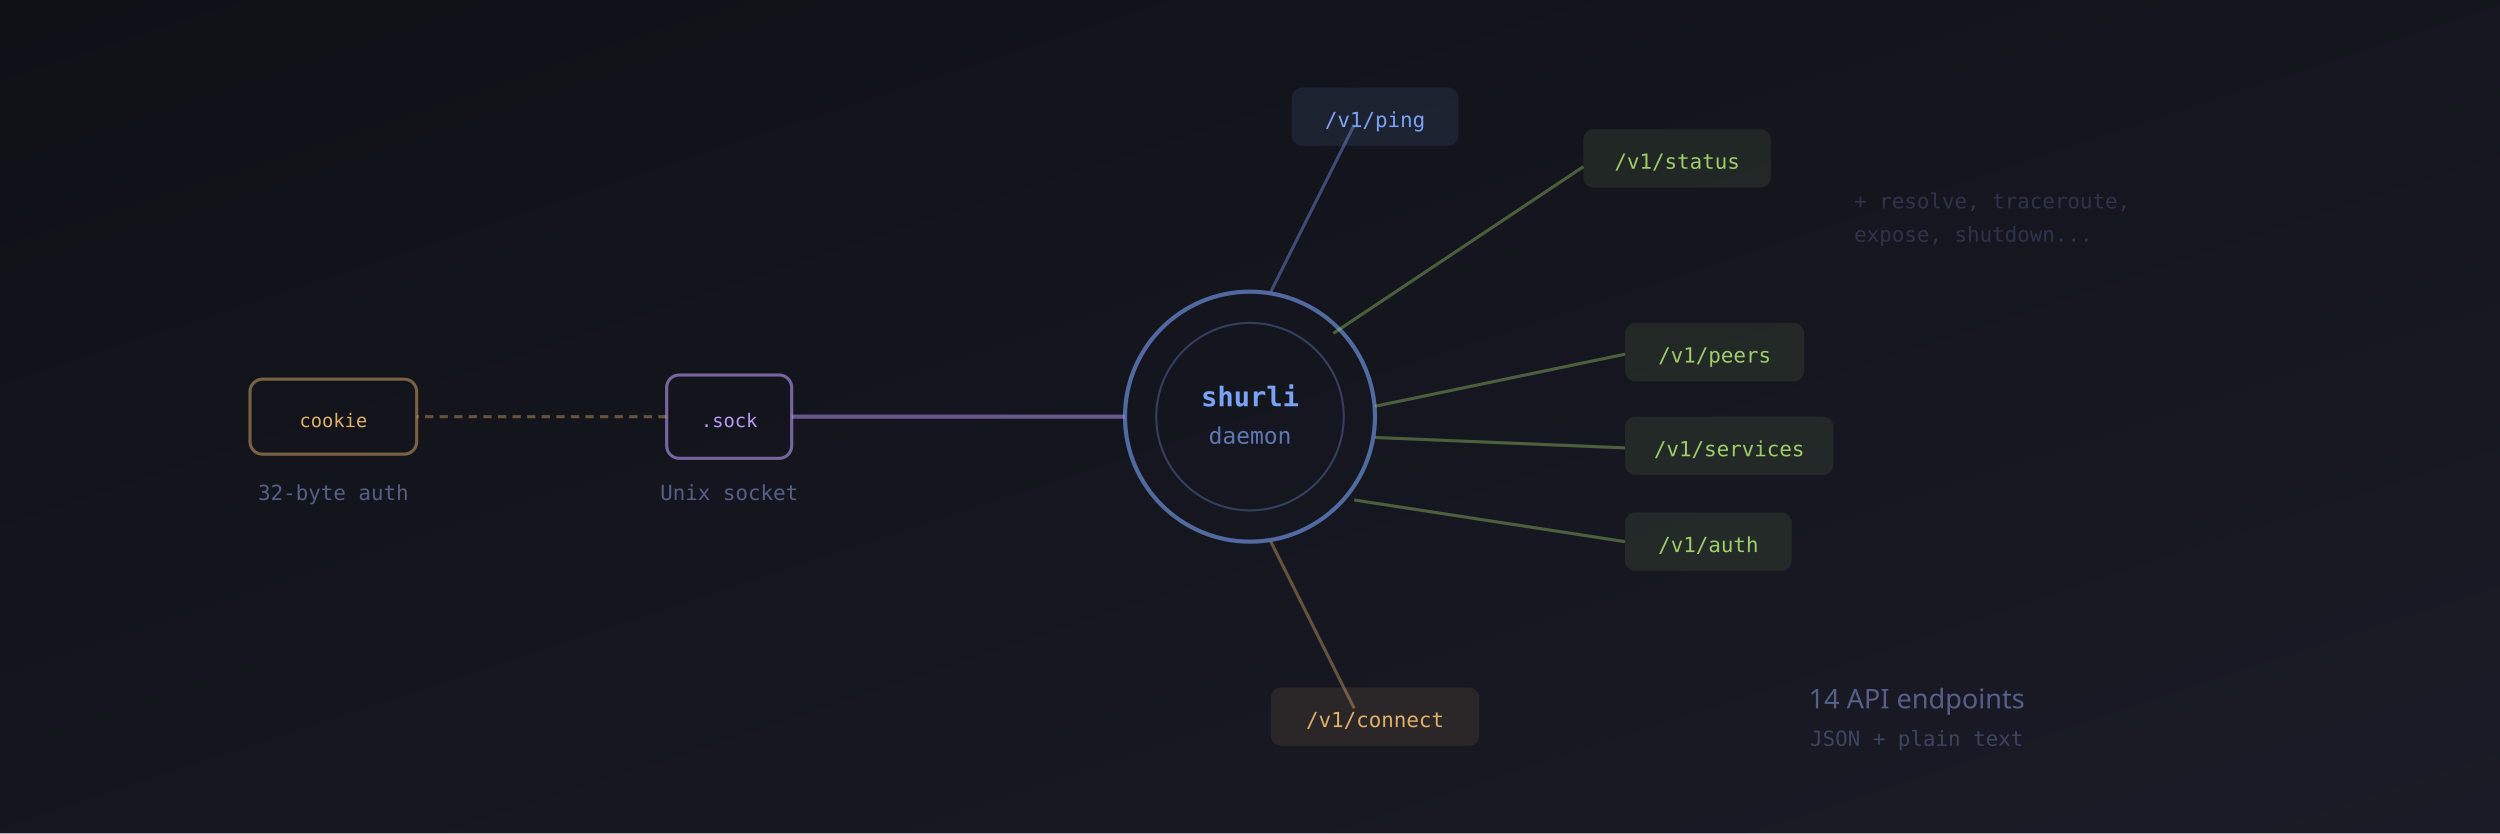
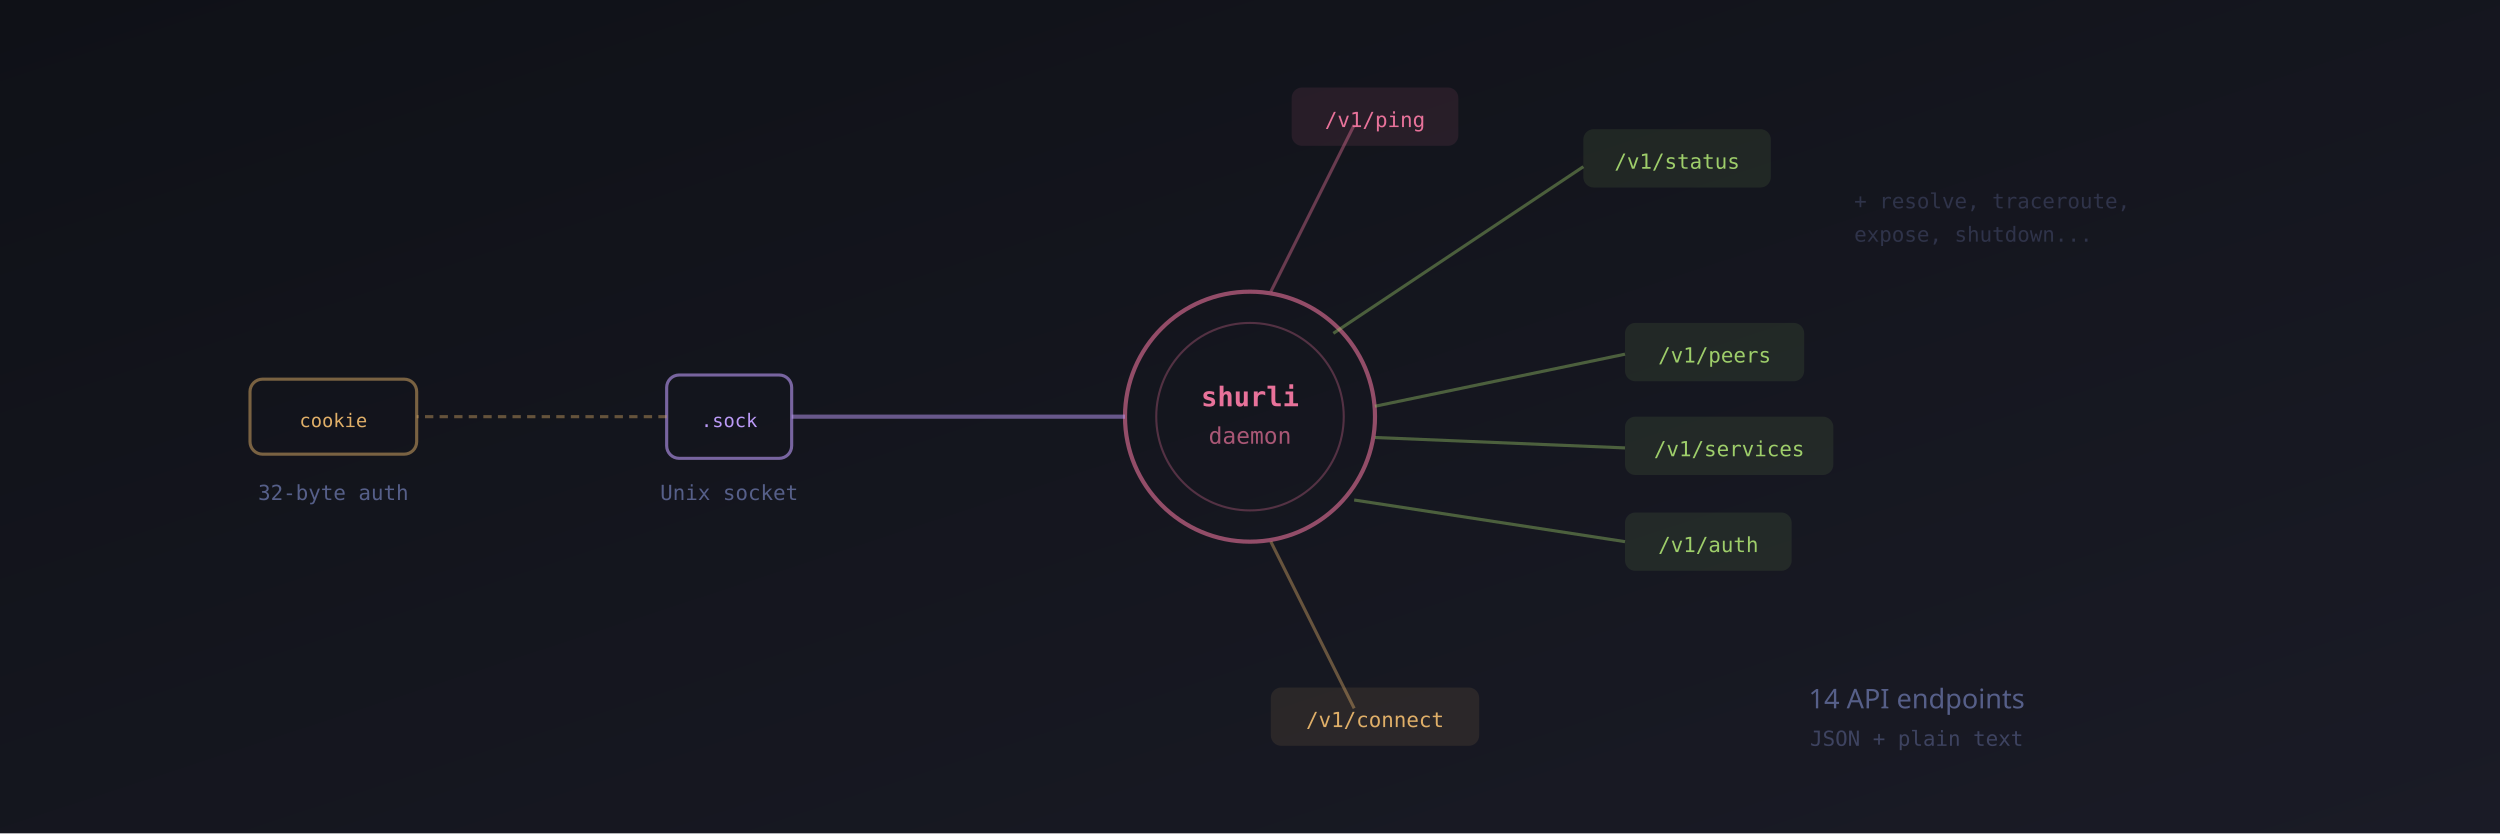
<svg xmlns="http://www.w3.org/2000/svg" viewBox="0 0 1200 400" width="1200" height="400">
  <defs>
    <linearGradient id="bgF" x1="0%" y1="0%" x2="100%" y2="100%">
      <stop offset="0%" style="stop-color:#0f1117" />
      <stop offset="100%" style="stop-color:#1a1b26" />
    </linearGradient>
  </defs>
  <rect width="1200" height="400" fill="url(#bgF)" />
-   <circle cx="600" cy="200" r="60" fill="none" stroke="#7aa2f7" stroke-width="2" opacity="0.6" />
-   <circle cx="600" cy="200" r="45" fill="none" stroke="#7aa2f7" stroke-width="1" opacity="0.3" />
-   <text x="600" y="195" font-family="SF Mono, monospace" font-size="13" fill="#7aa2f7" text-anchor="middle" font-weight="600">shurli</text>
-   <text x="600" y="213" font-family="SF Mono, monospace" font-size="11" fill="#7aa2f7" text-anchor="middle" opacity="0.7">daemon</text>
+   <circle cx="600" cy="200" r="60" fill="none" stroke="#e8729a" stroke-width="2" opacity="0.6" />
+   <circle cx="600" cy="200" r="45" fill="none" stroke="#e8729a" stroke-width="1" opacity="0.3" />
+   <text x="600" y="195" font-family="SF Mono, monospace" font-size="13" fill="#e8729a" text-anchor="middle" font-weight="600">shurli</text>
+   <text x="600" y="213" font-family="SF Mono, monospace" font-size="11" fill="#e8729a" text-anchor="middle" opacity="0.7">daemon</text>
  <line x1="540" y1="200" x2="380" y2="200" stroke="#bb9af7" stroke-width="2" opacity="0.5" />
  <rect x="320" y="180" width="60" height="40" rx="6" fill="none" stroke="#bb9af7" stroke-width="1.5" opacity="0.6" />
  <text x="350" y="205" font-family="SF Mono, monospace" font-size="9" fill="#bb9af7" text-anchor="middle">.sock</text>
  <text x="350" y="240" font-family="SF Mono, monospace" font-size="10" fill="#565f89" text-anchor="middle">Unix socket</text>
  <line x1="320" y1="200" x2="200" y2="200" stroke="#e0af68" stroke-width="1.5" stroke-dasharray="4,3" opacity="0.4" />
  <rect x="120" y="182" width="80" height="36" rx="6" fill="none" stroke="#e0af68" stroke-width="1.5" opacity="0.5" />
  <text x="160" y="205" font-family="SF Mono, monospace" font-size="9" fill="#e0af68" text-anchor="middle">cookie</text>
  <text x="160" y="240" font-family="SF Mono, monospace" font-size="10" fill="#565f89" text-anchor="middle">32-byte auth</text>
  <line x1="640" y1="160" x2="760" y2="80" stroke="#9ece6a" stroke-width="1.5" opacity="0.4" />
  <rect x="760" y="62" width="90" height="28" rx="5" fill="#9ece6a" opacity="0.1" />
  <text x="805" y="81" font-family="SF Mono, monospace" font-size="10" fill="#9ece6a" text-anchor="middle">/v1/status</text>
  <line x1="660" y1="195" x2="780" y2="170" stroke="#9ece6a" stroke-width="1.5" opacity="0.4" />
  <rect x="780" y="155" width="86" height="28" rx="5" fill="#9ece6a" opacity="0.1" />
  <text x="823" y="174" font-family="SF Mono, monospace" font-size="10" fill="#9ece6a" text-anchor="middle">/v1/peers</text>
  <line x1="650" y1="240" x2="780" y2="260" stroke="#9ece6a" stroke-width="1.5" opacity="0.4" />
  <rect x="780" y="246" width="80" height="28" rx="5" fill="#9ece6a" opacity="0.1" />
  <text x="820" y="265" font-family="SF Mono, monospace" font-size="10" fill="#9ece6a" text-anchor="middle">/v1/auth</text>
  <line x1="660" y1="210" x2="780" y2="215" stroke="#9ece6a" stroke-width="1.5" opacity="0.4" />
  <rect x="780" y="200" width="100" height="28" rx="5" fill="#9ece6a" opacity="0.1" />
  <text x="830" y="219" font-family="SF Mono, monospace" font-size="10" fill="#9ece6a" text-anchor="middle">/v1/services</text>
-   <line x1="610" y1="140" x2="650" y2="60" stroke="#7aa2f7" stroke-width="1.5" opacity="0.4" />
-   <rect x="620" y="42" width="80" height="28" rx="5" fill="#7aa2f7" opacity="0.1" />
-   <text x="660" y="61" font-family="SF Mono, monospace" font-size="10" fill="#7aa2f7" text-anchor="middle">/v1/ping</text>
+   <line x1="610" y1="140" x2="650" y2="60" stroke="#e8729a" stroke-width="1.5" opacity="0.4" />
+   <rect x="620" y="42" width="80" height="28" rx="5" fill="#e8729a" opacity="0.1" />
+   <text x="660" y="61" font-family="SF Mono, monospace" font-size="10" fill="#e8729a" text-anchor="middle">/v1/ping</text>
  <line x1="610" y1="260" x2="650" y2="340" stroke="#e0af68" stroke-width="1.5" opacity="0.4" />
  <rect x="610" y="330" width="100" height="28" rx="5" fill="#e0af68" opacity="0.1" />
  <text x="660" y="349" font-family="SF Mono, monospace" font-size="10" fill="#e0af68" text-anchor="middle">/v1/connect</text>
  <text x="920" y="340" font-family="system-ui, sans-serif" font-size="13" fill="#565f89" text-anchor="middle">14 API endpoints</text>
  <text x="920" y="358" font-family="SF Mono, monospace" font-size="10" fill="#565f89" text-anchor="middle" opacity="0.6">JSON + plain text</text>
  <text x="890" y="100" font-family="SF Mono, monospace" font-size="10" fill="#565f89" opacity="0.4">+ resolve, traceroute,</text>
  <text x="890" y="116" font-family="SF Mono, monospace" font-size="10" fill="#565f89" opacity="0.4">  expose, shutdown...</text>
</svg>
